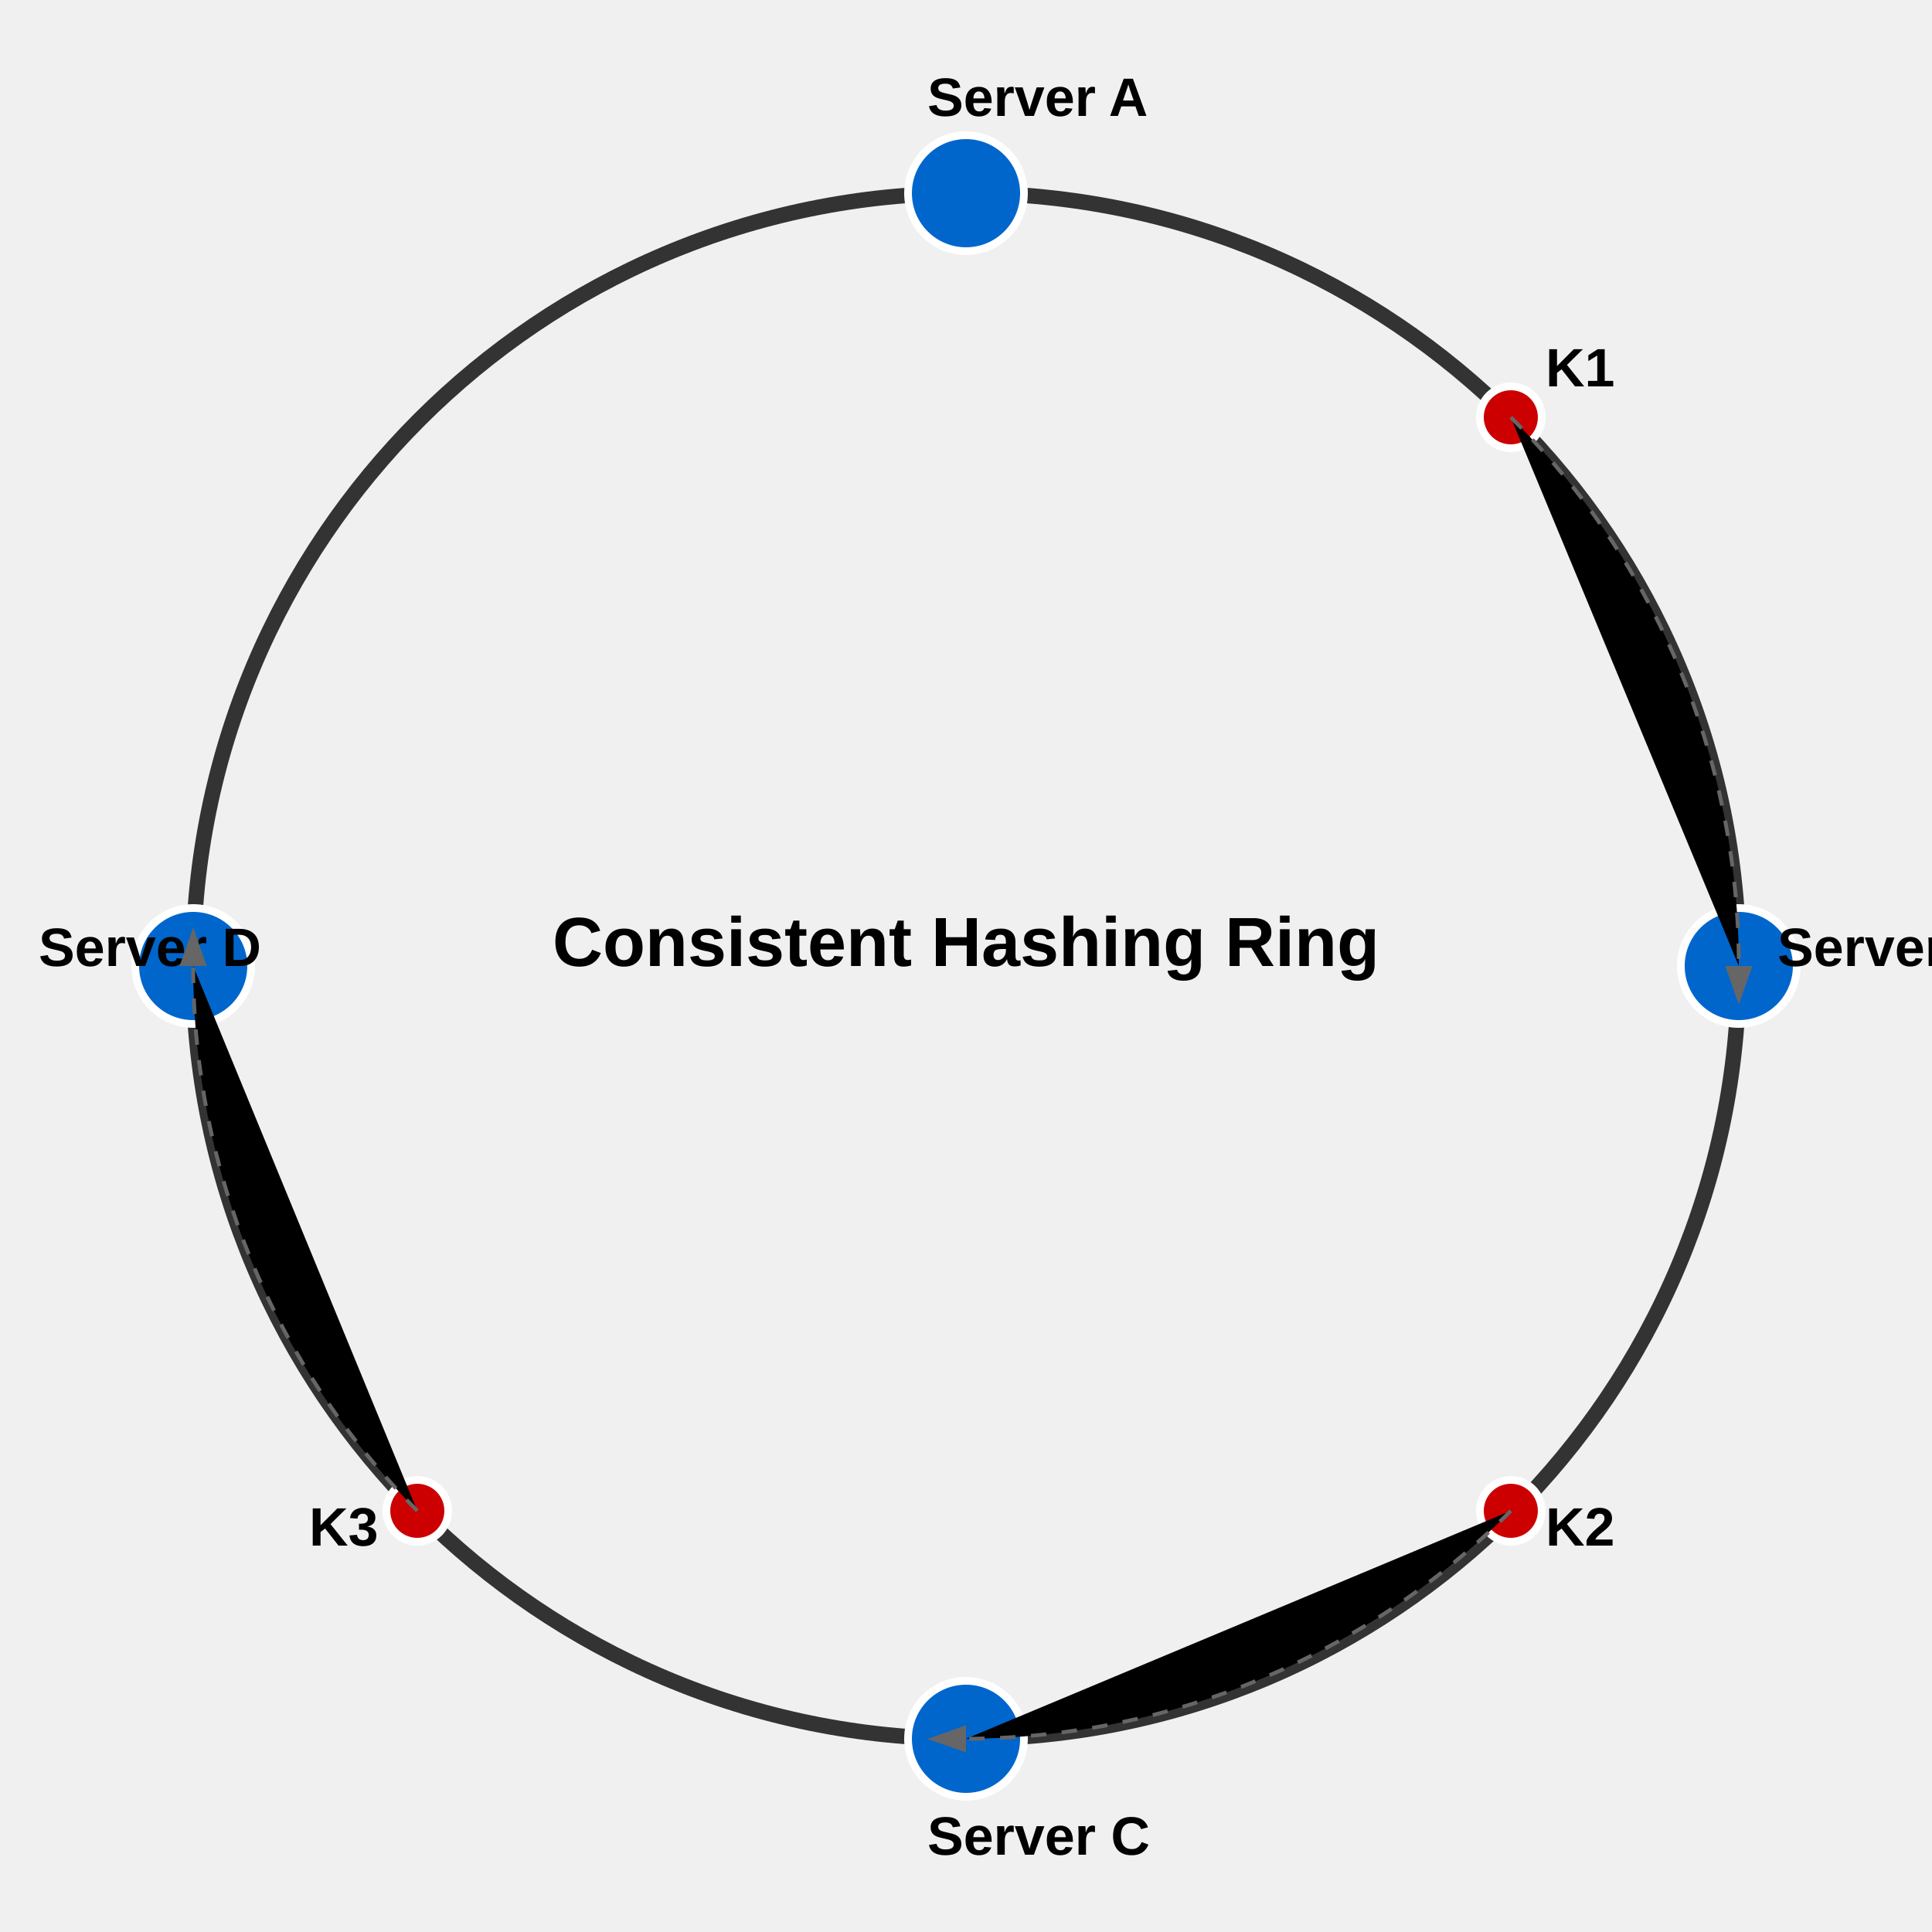
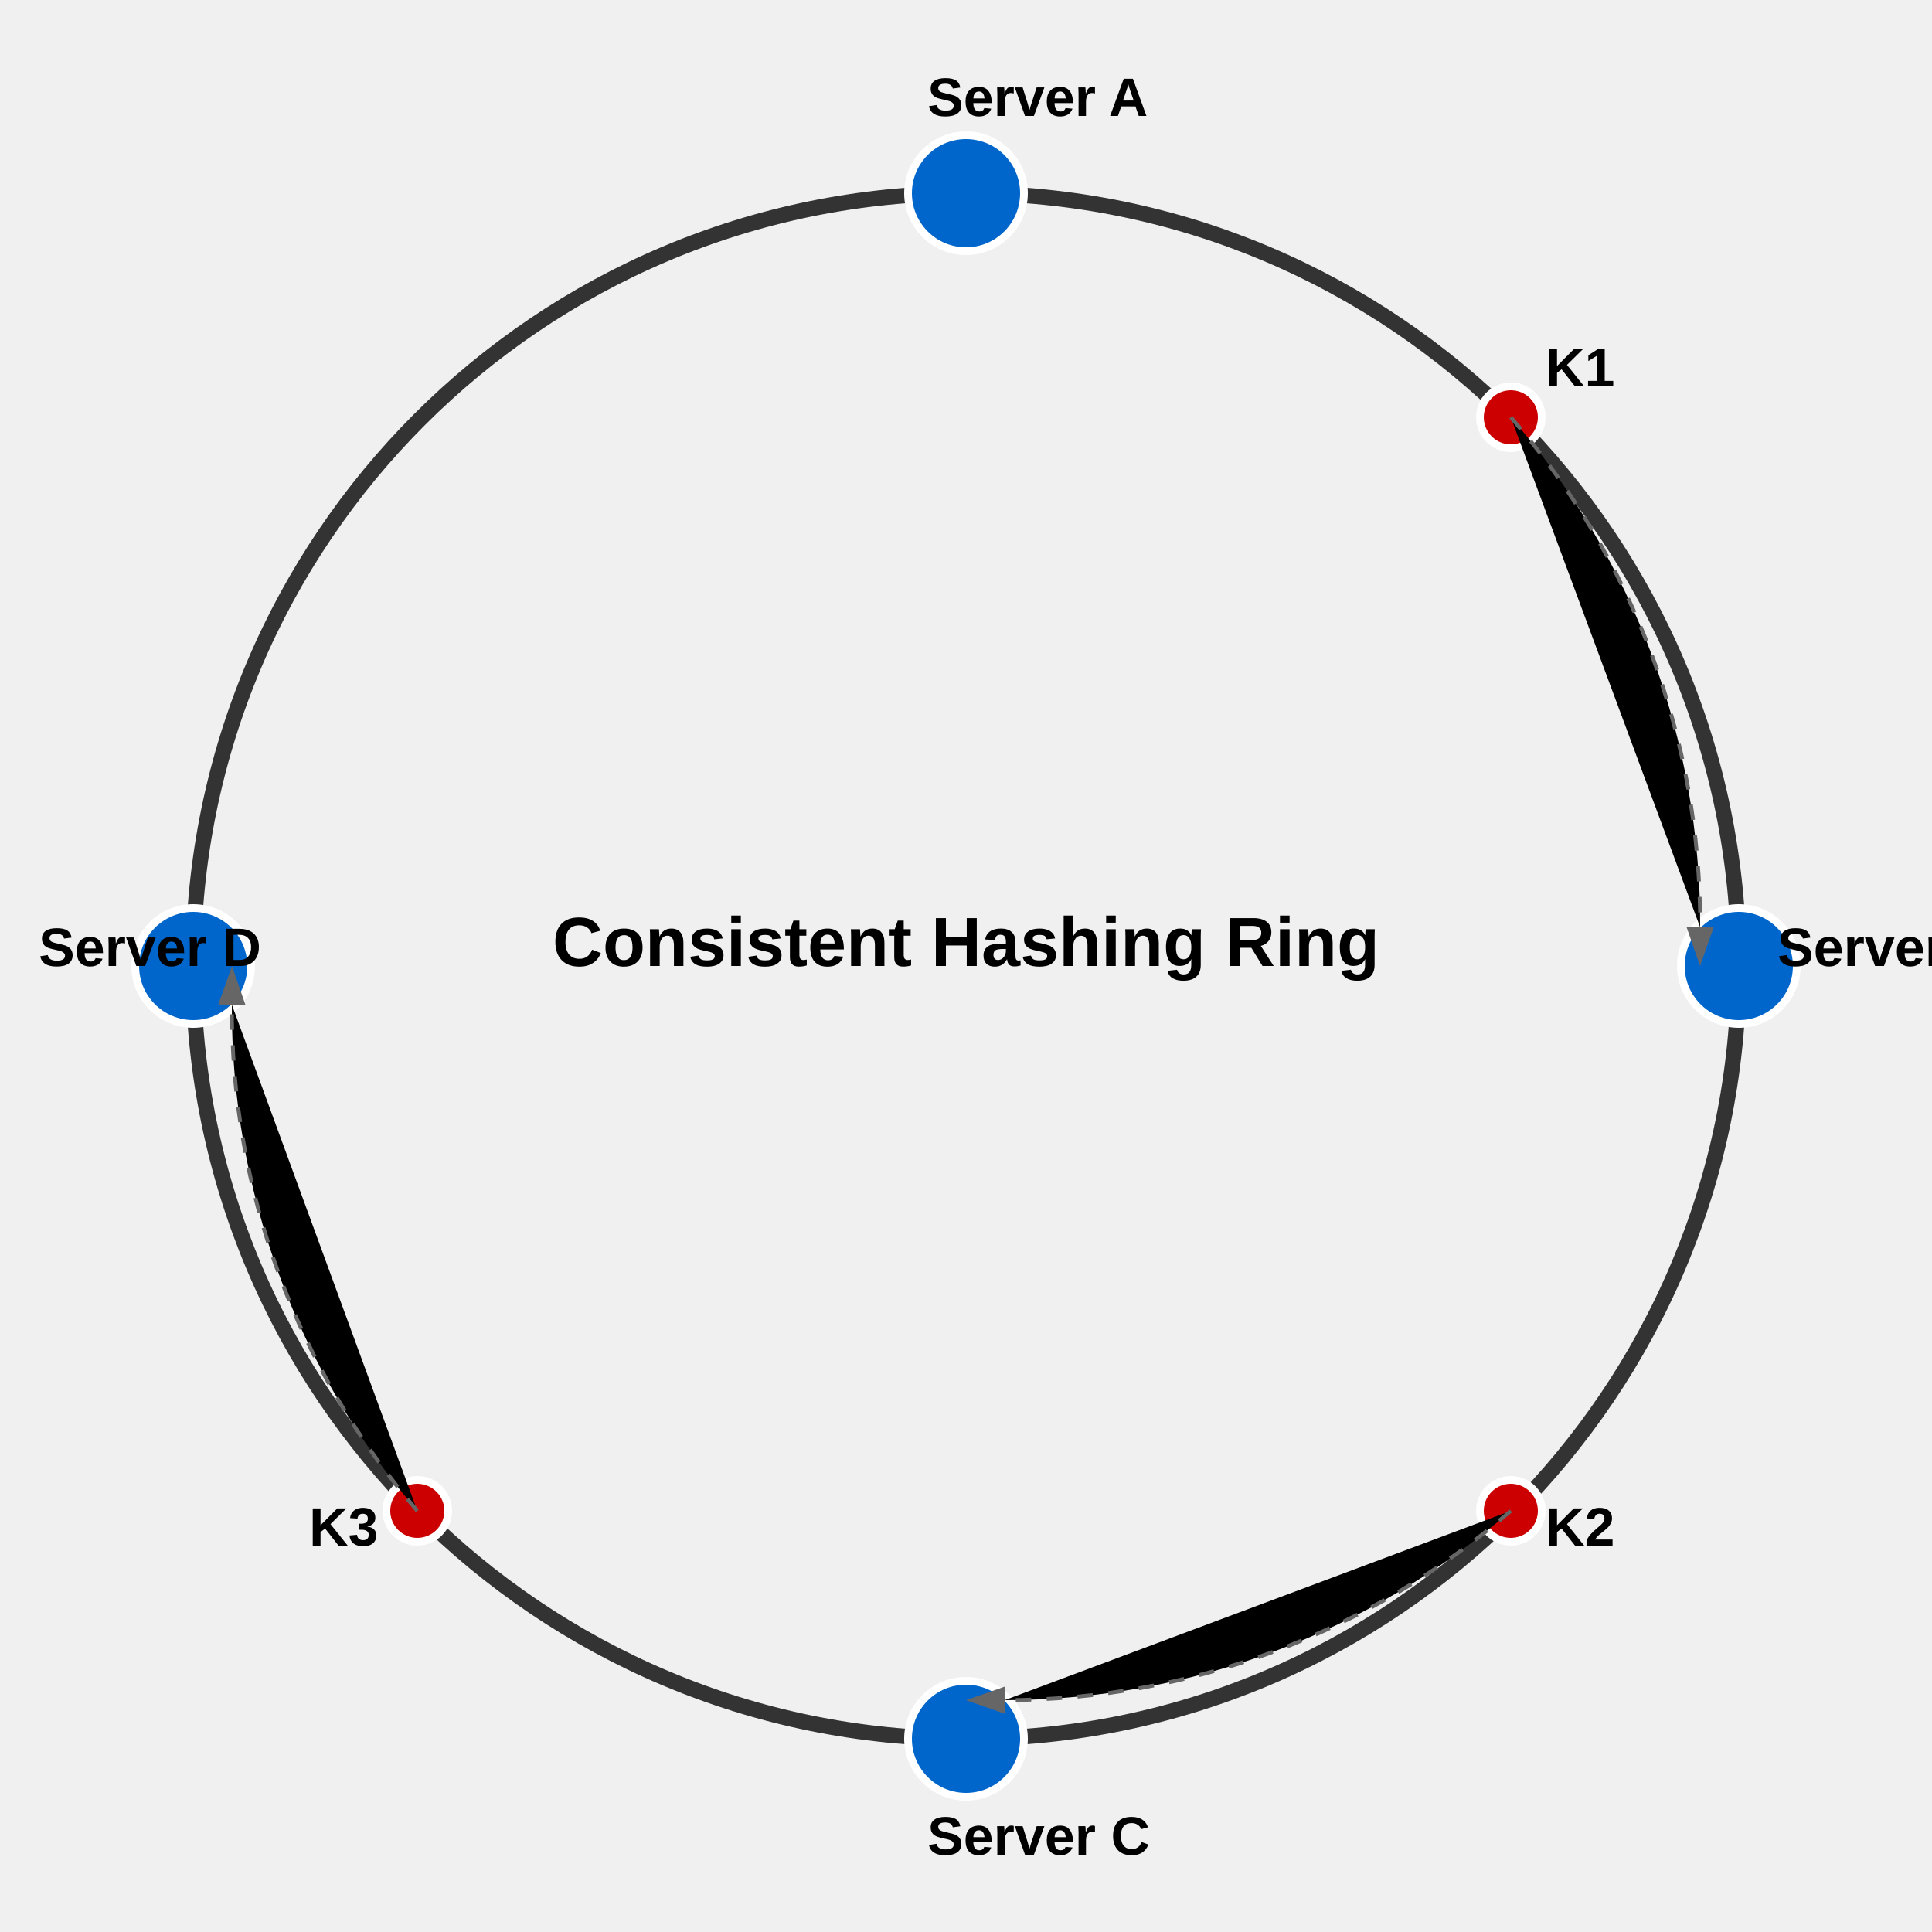
<svg xmlns="http://www.w3.org/2000/svg" viewBox="0 0 500 500">
  <style>
    .ring { fill: none; stroke: #333; stroke-width: 4; }
    .server { fill: #0066cc; stroke: #fff; stroke-width: 2; }
    .key { fill: #cc0000; stroke: #fff; stroke-width: 2; }
    .label { font-family: Arial, sans-serif; font-size: 14px; font-weight: bold; }
    .arrow { stroke: #666; stroke-width: 1; stroke-dasharray: 4,4; marker-end: url(#arrowhead); }
  </style>
  <defs>
    <marker id="arrowhead" markerWidth="10" markerHeight="7" refX="0" refY="3.5" orient="auto">
      <polygon points="0 0, 10 3.5, 0 7" fill="#666" />
    </marker>
  </defs>
  <circle cx="250" cy="250" r="200" class="ring" />
  <circle cx="250" cy="50" r="15" class="server" />
  <text x="240" y="30" class="label">Server A</text>
  <circle cx="450" cy="250" r="15" class="server" />
  <text x="460" y="250" class="label">Server B</text>
  <circle cx="250" cy="450" r="15" class="server" />
  <text x="240" y="480" class="label">Server C</text>
  <circle cx="50" cy="250" r="15" class="server" />
  <text x="10" y="250" class="label">Server D</text>
  <circle cx="391" cy="108" r="8" class="key" />
  <text x="400" y="100" class="label">K1</text>
-   <path d="M 391 108 A 200 200 0 0 1 450 250" class="arrow" />
+   <path d="M 391 108 A 200 200 0 0 1 440 240" class="arrow" />
  <circle cx="391" cy="391" r="8" class="key" />
  <text x="400" y="400" class="label">K2</text>
-   <path d="M 391 391 A 200 200 0 0 1 250 450" class="arrow" />
+   <path d="M 391 391 A 200 200 0 0 1 260 440" class="arrow" />
  <circle cx="108" cy="391" r="8" class="key" />
  <text x="80" y="400" class="label">K3</text>
-   <path d="M 108 391 A 200 200 0 0 1 50 250" class="arrow" />
+   <path d="M 108 391 A 200 200 0 0 1 60 260" class="arrow" />
  <text x="250" y="250" class="label" style="text-anchor:middle; font-size:18px">Consistent Hashing Ring</text>
</svg>
